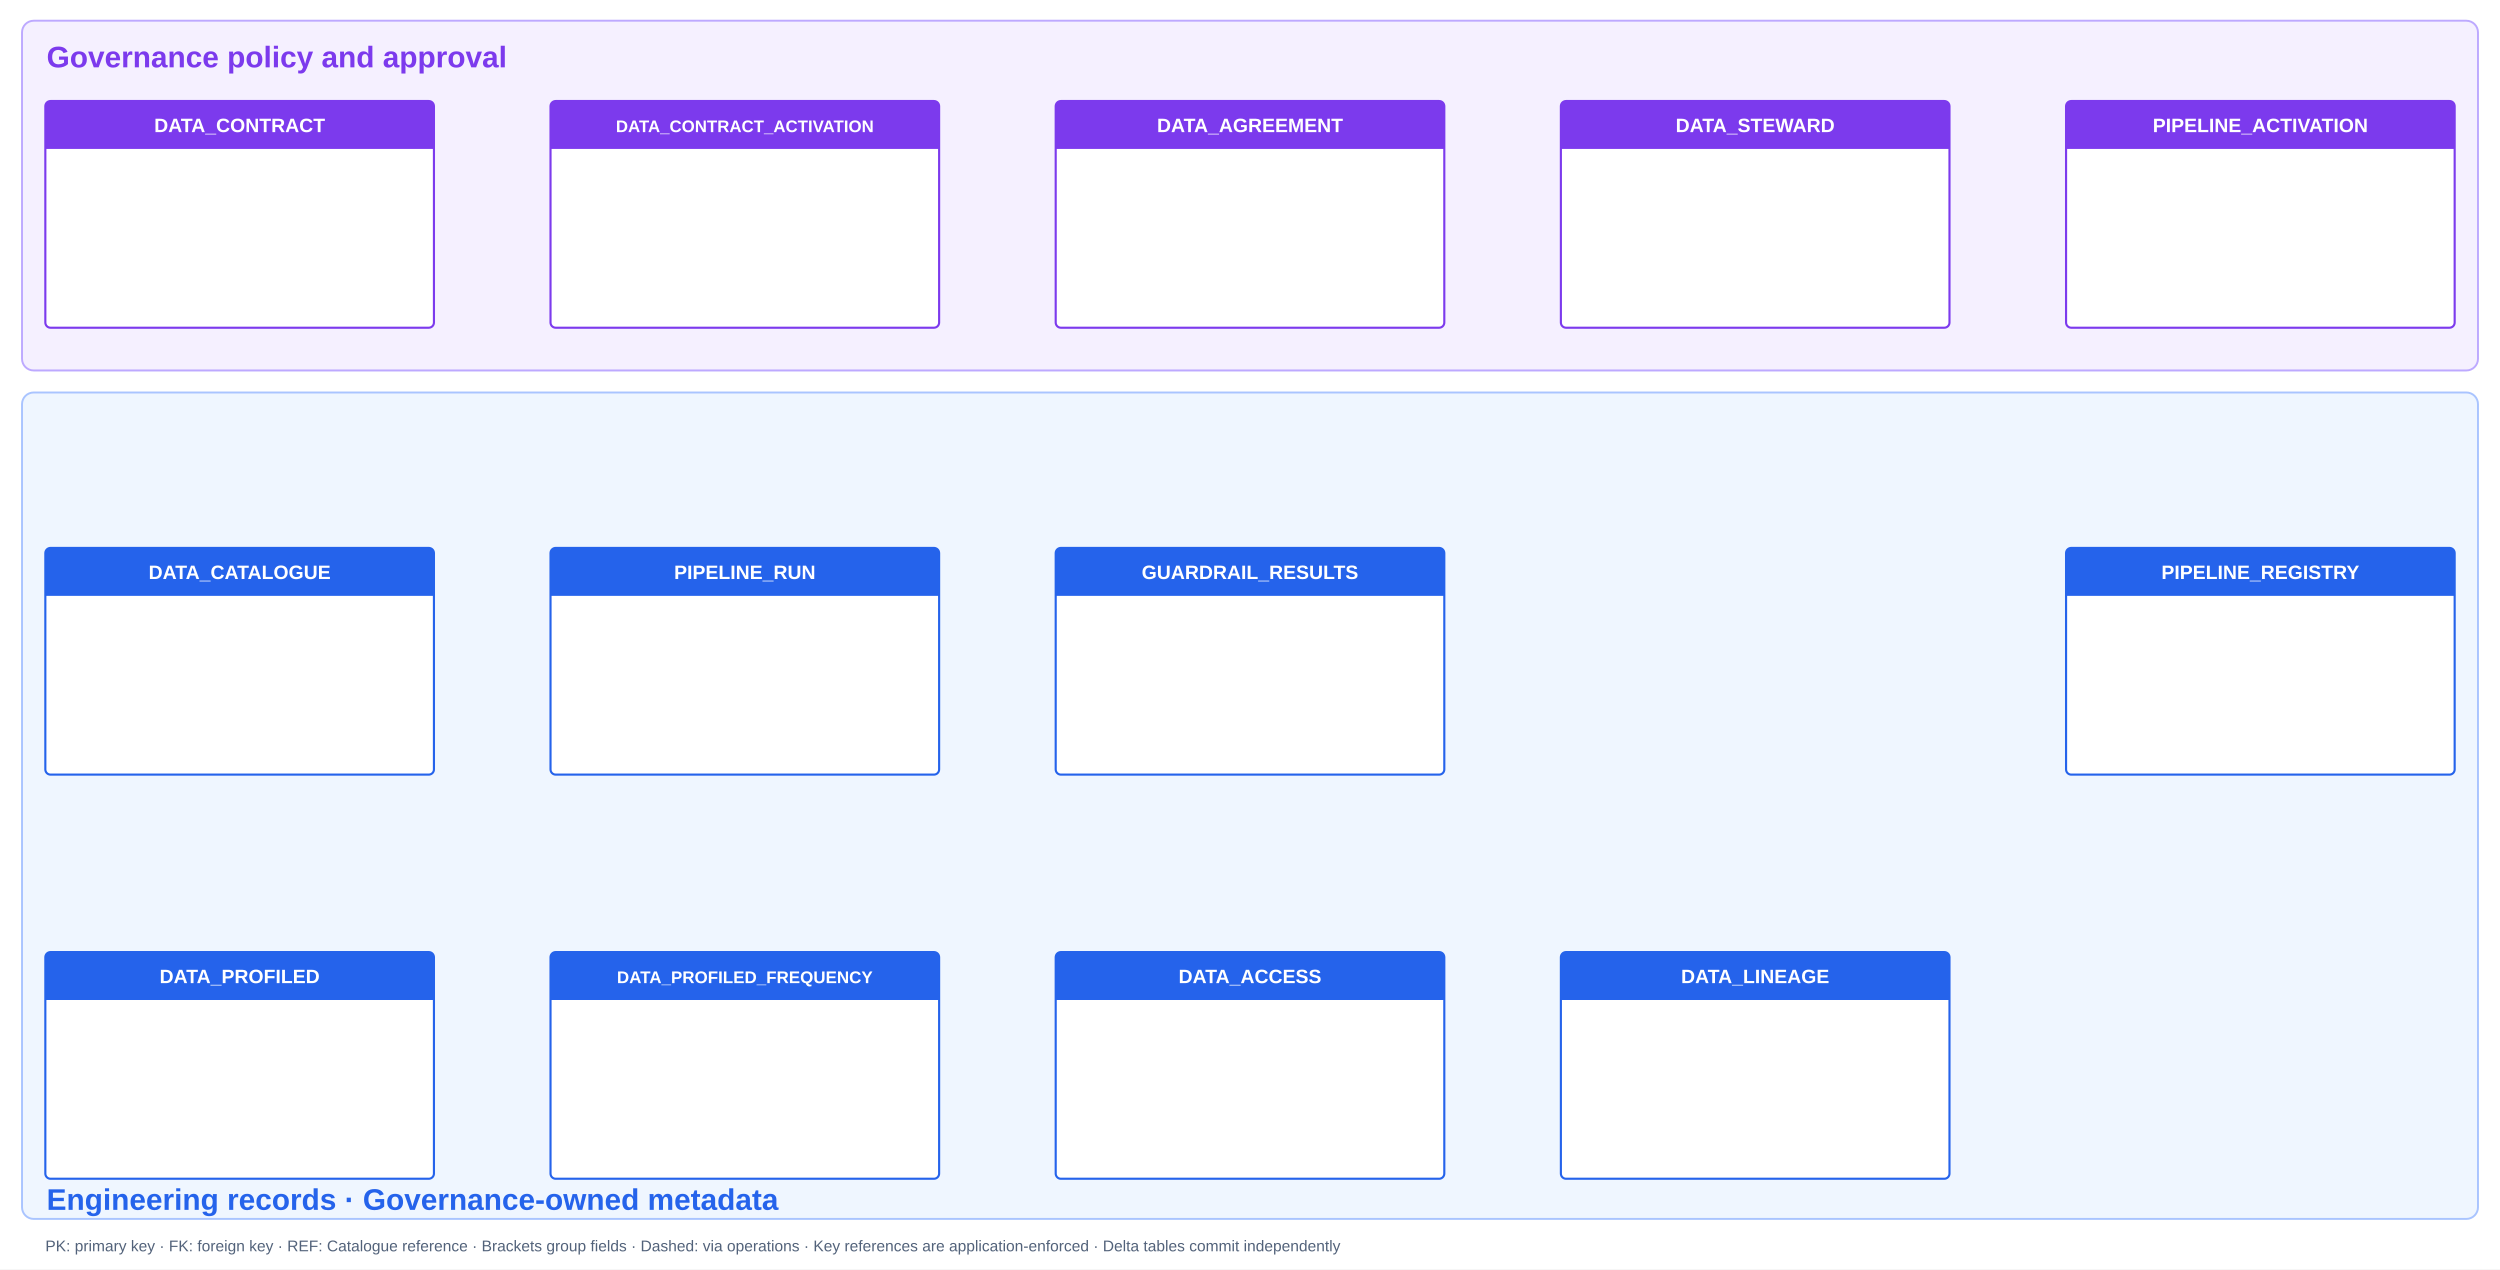
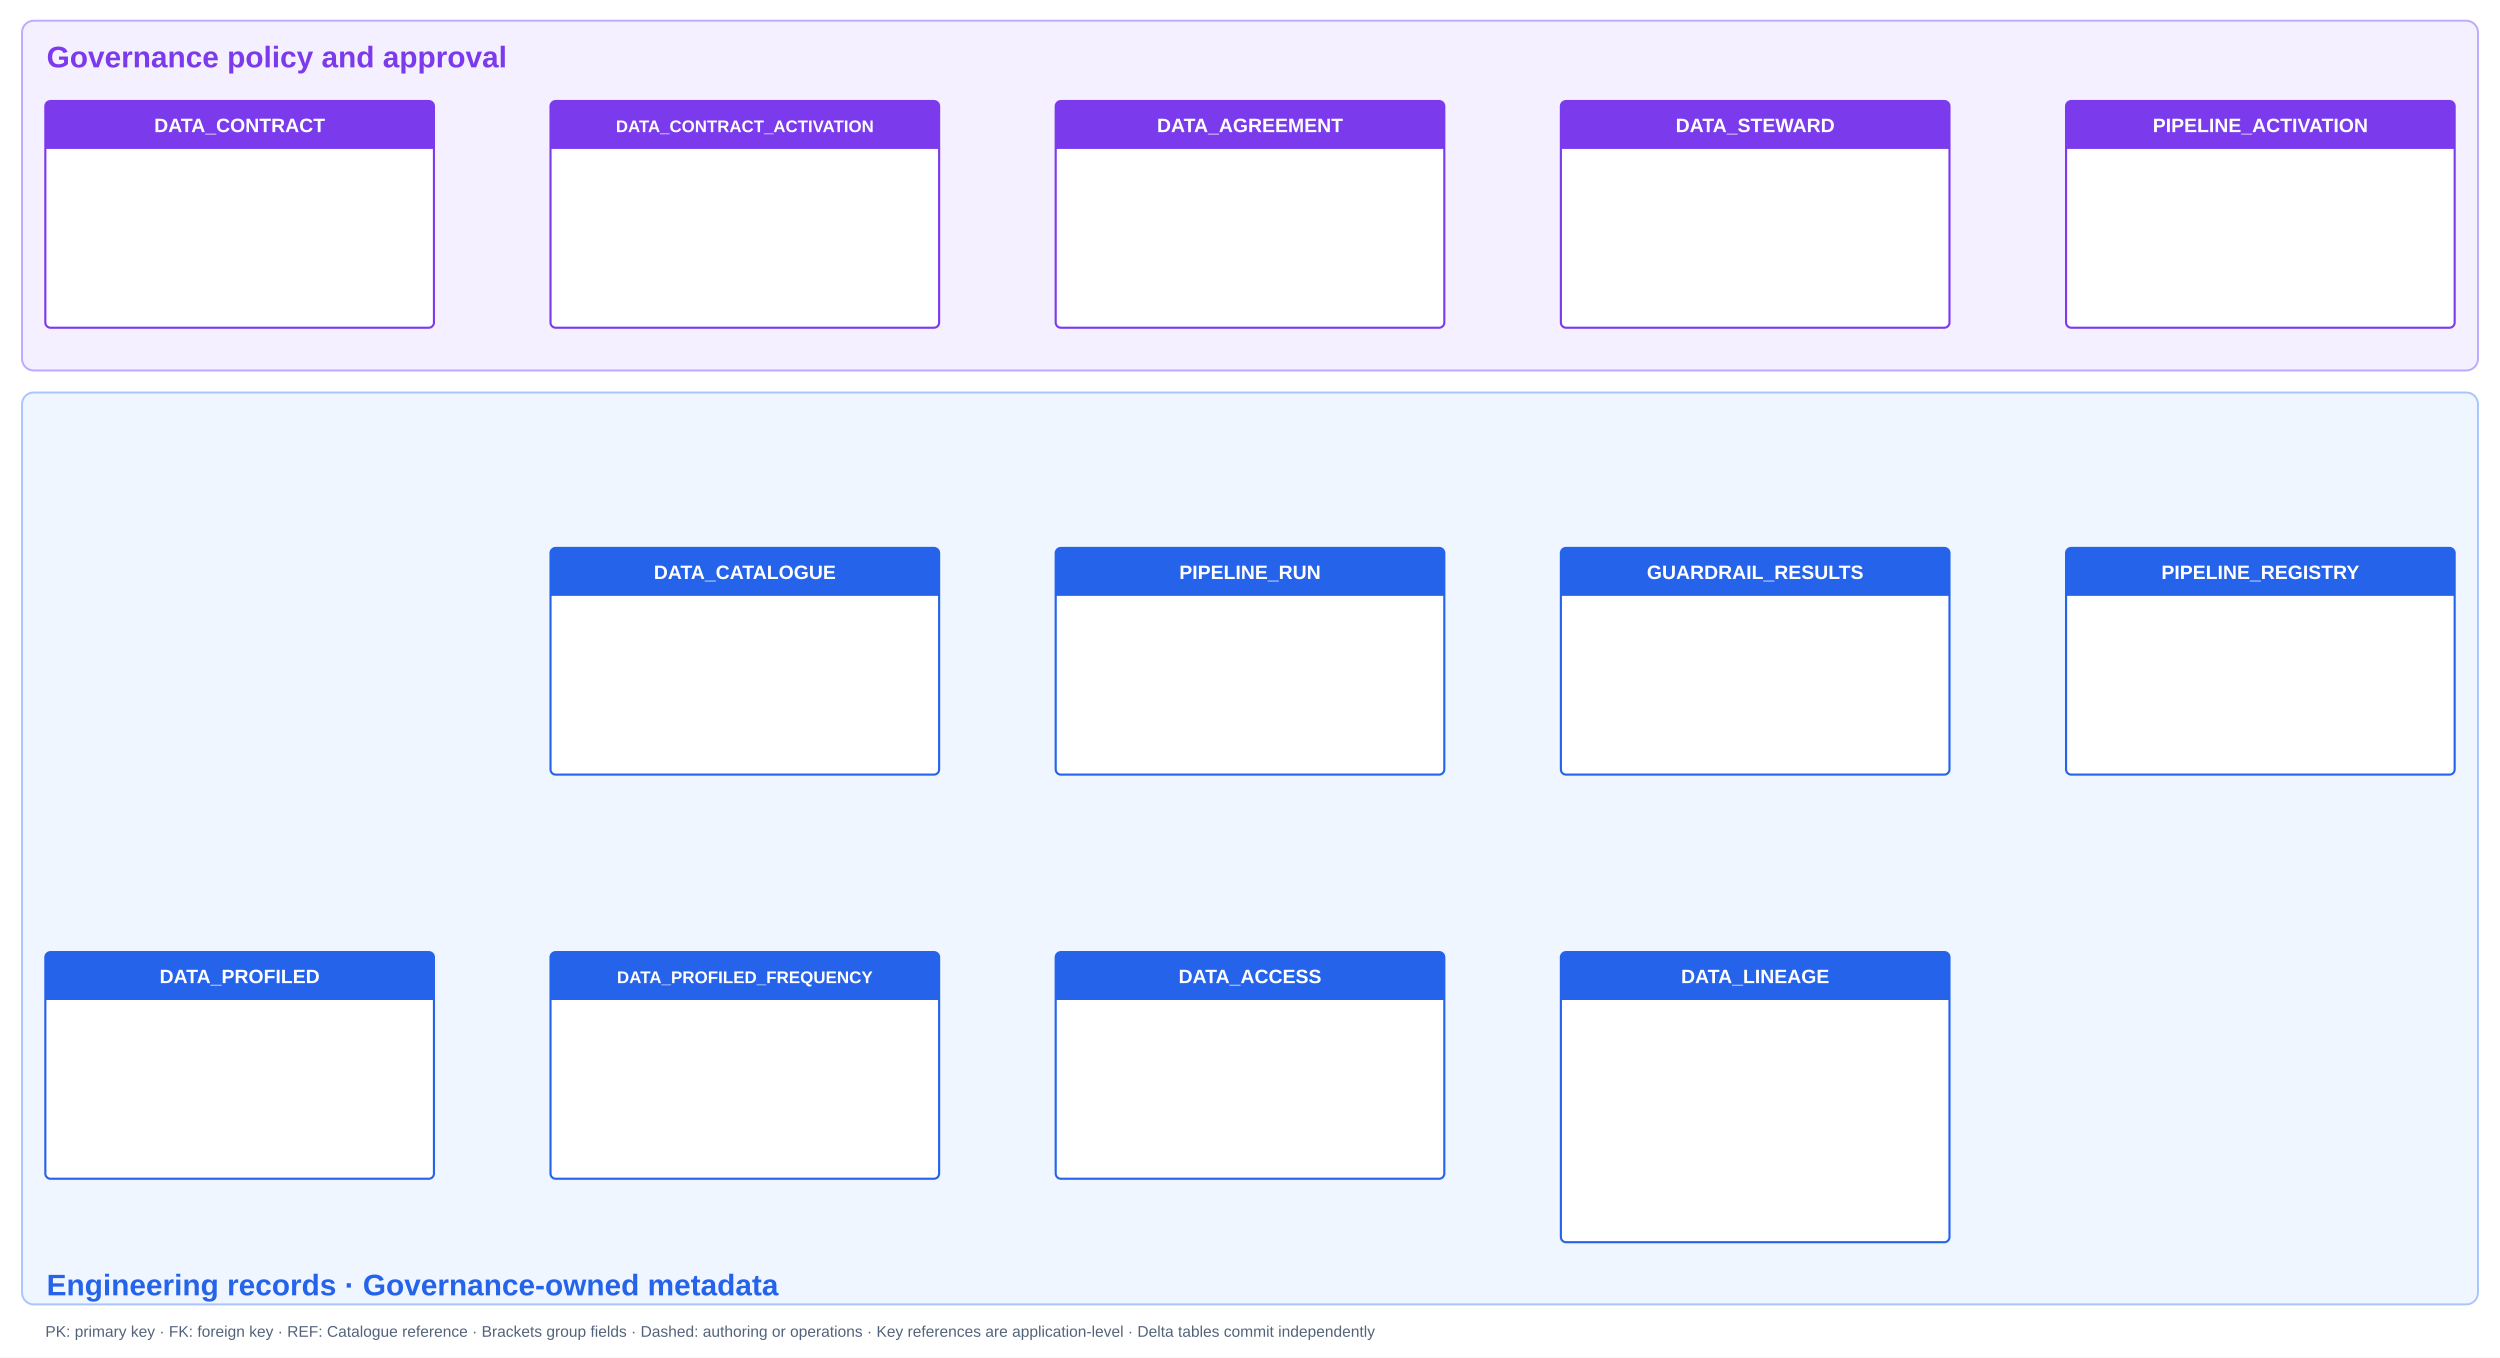
- <svg xmlns="http://www.w3.org/2000/svg" xmlns:xlink="http://www.w3.org/1999/xlink" width="1930" height="980" viewBox="0 0 1930 980" role="img" aria-label="FabricOps metadata relationship diagram">
-   <rect width="1930" height="980" fill="#FFFFFF" />
+ <svg xmlns="http://www.w3.org/2000/svg" xmlns:xlink="http://www.w3.org/1999/xlink" width="1930" height="1048" viewBox="0 0 1930 1048" role="img" aria-label="FabricOps metadata relationship diagram">
+   <rect width="1930" height="1048" fill="#FFFFFF" />
  <rect x="17" y="16" width="1896" height="270" rx="9" fill="#F5F0FF" stroke="#BDA9FF" stroke-width="1.5" />
-   <rect x="17" y="303" width="1896" height="638" rx="9" fill="#EFF6FF" stroke="#A9C4FF" stroke-width="1.5" />
+   <rect x="17" y="303" width="1896" height="704" rx="9" fill="#EFF6FF" stroke="#A9C4FF" stroke-width="1.5" />
  <text x="36" y="52" font-size="23" font-family="Segoe UI, Arial, sans-serif" font-weight="700" fill="#7C3AED">Governance policy and approval</text>
-   <text x="36" y="934" font-size="23" font-family="Segoe UI, Arial, sans-serif" font-weight="700" fill="#2563EB">Engineering records · Governance-owned metadata</text>
+   <text x="36" y="1000" font-size="23" font-family="Segoe UI, Arial, sans-serif" font-weight="700" fill="#2563EB">Engineering records · Governance-owned metadata</text>
  <a xlink:href="https://voycepeh.github.io/FabricOps-Starter-Kit/reference/metadata/metadata_data_steward/" target="_blank">
    <rect x="1205" y="78" width="300" height="175" rx="4" fill="white" stroke="#7C3AED" stroke-width="1.65" />
    <path d="M1209 78H1501Q1505 78 1505 82V115H1205V82Q1205 78 1209 78Z" fill="#7C3AED" />
    <text x="1355" y="102" text-anchor="middle" font-size="15" font-weight="700" font-family="Segoe UI, Arial, sans-serif" fill="white">DATA_STEWARD</text>
  </a>
  <a xlink:href="https://voycepeh.github.io/FabricOps-Starter-Kit/reference/metadata/metadata_data_agreement/" target="_blank">
    <rect x="815" y="78" width="300" height="175" rx="4" fill="white" stroke="#7C3AED" stroke-width="1.65" />
    <path d="M819 78H1111Q1115 78 1115 82V115H815V82Q815 78 819 78Z" fill="#7C3AED" />
    <text x="965" y="102" text-anchor="middle" font-size="15" font-weight="700" font-family="Segoe UI, Arial, sans-serif" fill="white">DATA_AGREEMENT</text>
  </a>
  <a xlink:href="https://voycepeh.github.io/FabricOps-Starter-Kit/reference/metadata/metadata_data_contract_activation/" target="_blank">
    <rect x="425" y="78" width="300" height="175" rx="4" fill="white" stroke="#7C3AED" stroke-width="1.65" />
    <path d="M429 78H721Q725 78 725 82V115H425V82Q425 78 429 78Z" fill="#7C3AED" />
    <text x="575" y="102" text-anchor="middle" font-size="13" font-weight="700" font-family="Segoe UI, Arial, sans-serif" fill="white">DATA_CONTRACT_ACTIVATION</text>
  </a>
  <a xlink:href="https://voycepeh.github.io/FabricOps-Starter-Kit/reference/metadata/metadata_data_contract/" target="_blank">
    <rect x="35" y="78" width="300" height="175" rx="4" fill="white" stroke="#7C3AED" stroke-width="1.65" />
    <path d="M39 78H331Q335 78 335 82V115H35V82Q35 78 39 78Z" fill="#7C3AED" />
    <text x="185" y="102" text-anchor="middle" font-size="15" font-weight="700" font-family="Segoe UI, Arial, sans-serif" fill="white">DATA_CONTRACT</text>
  </a>
  <a xlink:href="https://voycepeh.github.io/FabricOps-Starter-Kit/reference/metadata/metadata_guardrail_results/" target="_blank">
+     <rect x="1205" y="423" width="300" height="175" rx="4" fill="white" stroke="#2563EB" stroke-width="1.65" />
+     <path d="M1209 423H1501Q1505 423 1505 427V460H1205V427Q1205 423 1209 423Z" fill="#2563EB" />
+     <text x="1355" y="447" text-anchor="middle" font-size="15" font-weight="700" font-family="Segoe UI, Arial, sans-serif" fill="white">GUARDRAIL_RESULTS</text>
+   </a>
+   <a xlink:href="https://voycepeh.github.io/FabricOps-Starter-Kit/reference/metadata/metadata_pipeline_run/" target="_blank">
    <rect x="815" y="423" width="300" height="175" rx="4" fill="white" stroke="#2563EB" stroke-width="1.65" />
    <path d="M819 423H1111Q1115 423 1115 427V460H815V427Q815 423 819 423Z" fill="#2563EB" />
-     <text x="965" y="447" text-anchor="middle" font-size="15" font-weight="700" font-family="Segoe UI, Arial, sans-serif" fill="white">GUARDRAIL_RESULTS</text>
+     <text x="965" y="447" text-anchor="middle" font-size="15" font-weight="700" font-family="Segoe UI, Arial, sans-serif" fill="white">PIPELINE_RUN</text>
  </a>
-   <a xlink:href="https://voycepeh.github.io/FabricOps-Starter-Kit/reference/metadata/metadata_pipeline_run/" target="_blank">
+   <a xlink:href="https://voycepeh.github.io/FabricOps-Starter-Kit/reference/metadata/metadata_data_catalogue/" target="_blank">
    <rect x="425" y="423" width="300" height="175" rx="4" fill="white" stroke="#2563EB" stroke-width="1.65" />
    <path d="M429 423H721Q725 423 725 427V460H425V427Q425 423 429 423Z" fill="#2563EB" />
-     <text x="575" y="447" text-anchor="middle" font-size="15" font-weight="700" font-family="Segoe UI, Arial, sans-serif" fill="white">PIPELINE_RUN</text>
-   </a>
-   <a xlink:href="https://voycepeh.github.io/FabricOps-Starter-Kit/reference/metadata/metadata_data_catalogue/" target="_blank">
-     <rect x="35" y="423" width="300" height="175" rx="4" fill="white" stroke="#2563EB" stroke-width="1.65" />
-     <path d="M39 423H331Q335 423 335 427V460H35V427Q35 423 39 423Z" fill="#2563EB" />
-     <text x="185" y="447" text-anchor="middle" font-size="15" font-weight="700" font-family="Segoe UI, Arial, sans-serif" fill="white">DATA_CATALOGUE</text>
+     <text x="575" y="447" text-anchor="middle" font-size="15" font-weight="700" font-family="Segoe UI, Arial, sans-serif" fill="white">DATA_CATALOGUE</text>
  </a>
  <a xlink:href="https://voycepeh.github.io/FabricOps-Starter-Kit/reference/metadata/metadata_data_profiled_frequency/" target="_blank">
    <rect x="425" y="735" width="300" height="175" rx="4" fill="white" stroke="#2563EB" stroke-width="1.65" />
    <path d="M429 735H721Q725 735 725 739V772H425V739Q425 735 429 735Z" fill="#2563EB" />
    <text x="575" y="759" text-anchor="middle" font-size="13.1" font-weight="700" font-family="Segoe UI, Arial, sans-serif" fill="white">DATA_PROFILED_FREQUENCY</text>
  </a>
  <a xlink:href="https://voycepeh.github.io/FabricOps-Starter-Kit/reference/metadata/metadata_data_profiled/" target="_blank">
    <rect x="35" y="735" width="300" height="175" rx="4" fill="white" stroke="#2563EB" stroke-width="1.65" />
    <path d="M39 735H331Q335 735 335 739V772H35V739Q35 735 39 735Z" fill="#2563EB" />
    <text x="185" y="759" text-anchor="middle" font-size="15" font-weight="700" font-family="Segoe UI, Arial, sans-serif" fill="white">DATA_PROFILED</text>
  </a>
  <a xlink:href="https://voycepeh.github.io/FabricOps-Starter-Kit/reference/metadata/metadata_data_access/" target="_blank">
    <rect x="815" y="735" width="300" height="175" rx="4" fill="white" stroke="#2563EB" stroke-width="1.65" />
    <path d="M819 735H1111Q1115 735 1115 739V772H815V739Q815 735 819 735Z" fill="#2563EB" />
    <text x="965" y="759" text-anchor="middle" font-size="15" font-weight="700" font-family="Segoe UI, Arial, sans-serif" fill="white">DATA_ACCESS</text>
  </a>
  <a xlink:href="https://voycepeh.github.io/FabricOps-Starter-Kit/reference/metadata/metadata_pipeline_activation/" target="_blank">
    <rect x="1595" y="78" width="300" height="175" rx="4" fill="white" stroke="#7C3AED" stroke-width="1.65" />
    <path d="M1599 78H1891Q1895 78 1895 82V115H1595V82Q1595 78 1599 78Z" fill="#7C3AED" />
    <text x="1745" y="102" text-anchor="middle" font-size="15" font-weight="700" font-family="Segoe UI, Arial, sans-serif" fill="white">PIPELINE_ACTIVATION</text>
  </a>
  <a xlink:href="https://voycepeh.github.io/FabricOps-Starter-Kit/reference/metadata/metadata_pipeline_registry/" target="_blank">
    <rect x="1595" y="423" width="300" height="175" rx="4" fill="white" stroke="#2563EB" stroke-width="1.65" />
    <path d="M1599 423H1891Q1895 423 1895 427V460H1595V427Q1595 423 1599 423Z" fill="#2563EB" />
    <text x="1745" y="447" text-anchor="middle" font-size="15" font-weight="700" font-family="Segoe UI, Arial, sans-serif" fill="white">PIPELINE_REGISTRY</text>
  </a>
  <a xlink:href="https://voycepeh.github.io/FabricOps-Starter-Kit/reference/metadata/metadata_data_lineage/" target="_blank">
-     <rect x="1205" y="735" width="300" height="175" rx="4" fill="white" stroke="#2563EB" stroke-width="1.65" />
+     <rect x="1205" y="735" width="300" height="224" rx="4" fill="white" stroke="#2563EB" stroke-width="1.65" />
    <path d="M1209 735H1501Q1505 735 1505 739V772H1205V739Q1205 735 1209 735Z" fill="#2563EB" />
    <text x="1355" y="759" text-anchor="middle" font-size="15" font-weight="700" font-family="Segoe UI, Arial, sans-serif" fill="white">DATA_LINEAGE</text>
  </a>
-   <text x="35" y="966" font-size="12" font-family="Segoe UI, Arial, sans-serif" fill="#52627A">PK: primary key · FK: foreign key · REF: Catalogue reference · Brackets group fields · Dashed: via operations · Key references are application-enforced · Delta tables commit independently</text>
+   <text x="35" y="1032" font-size="12" font-family="Segoe UI, Arial, sans-serif" fill="#52627A">PK: primary key · FK: foreign key · REF: Catalogue reference · Brackets group fields · Dashed: authoring or operations · Key references are application-level · Delta tables commit independently</text>
</svg>
